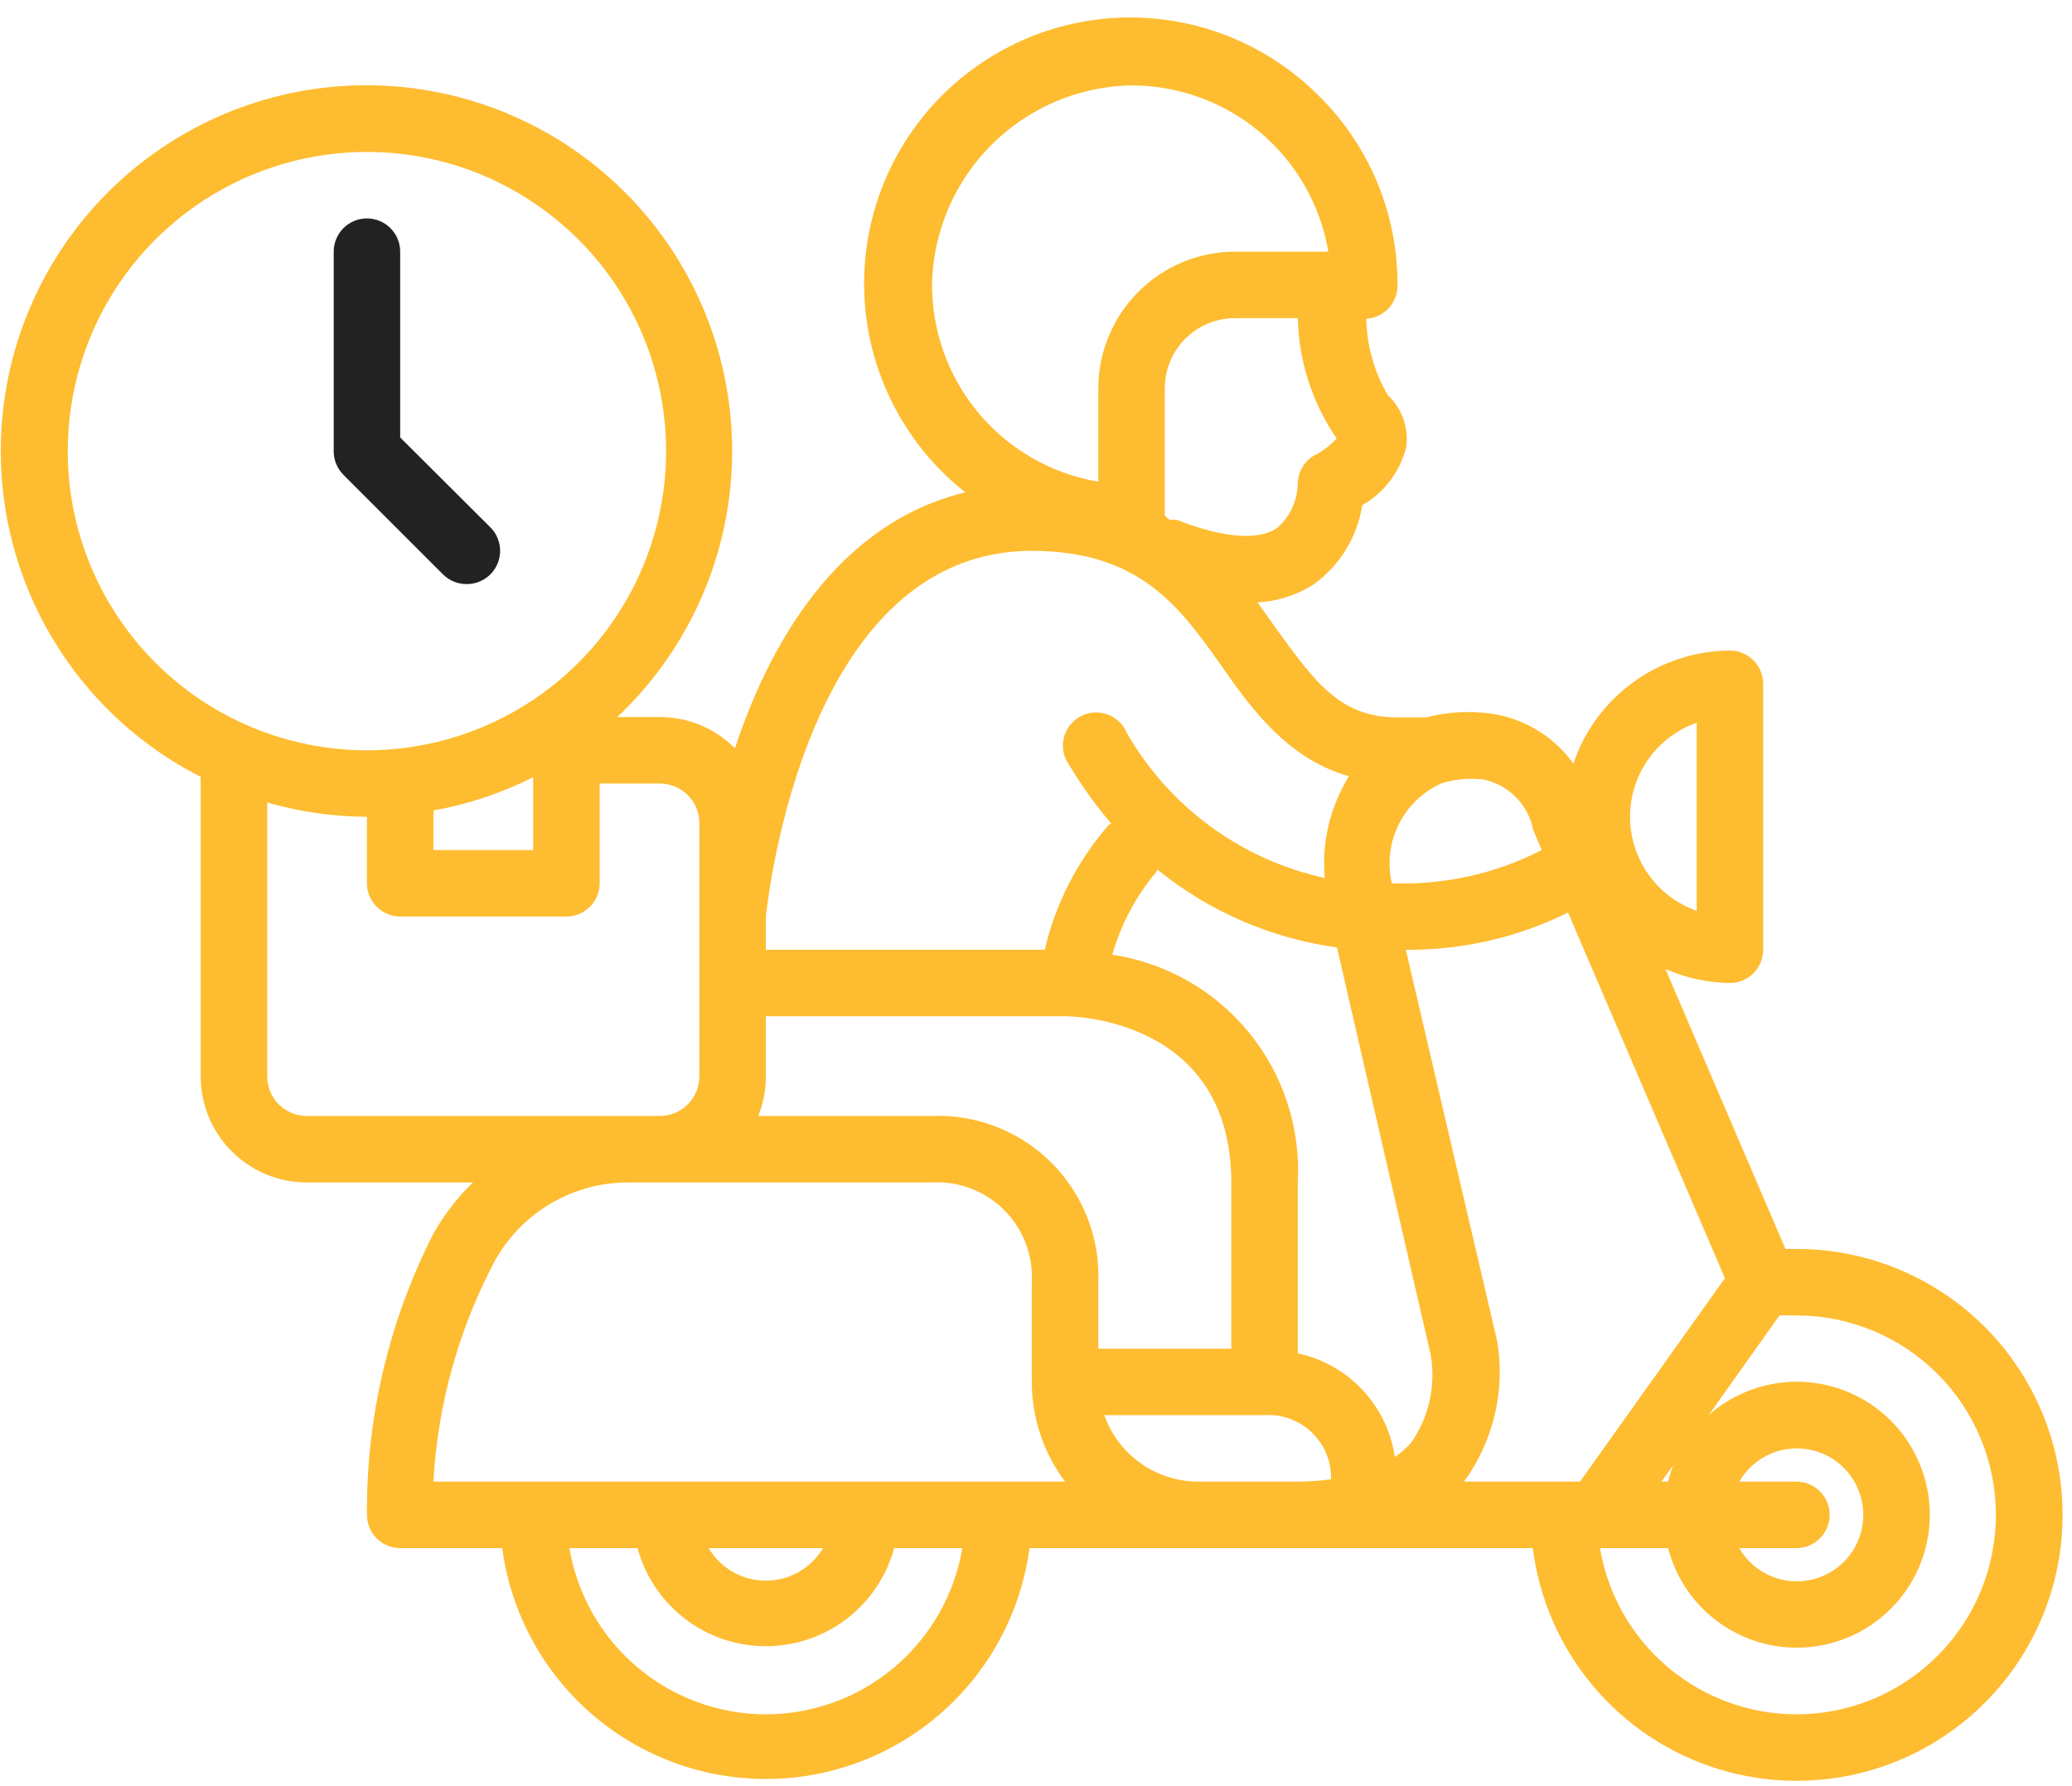
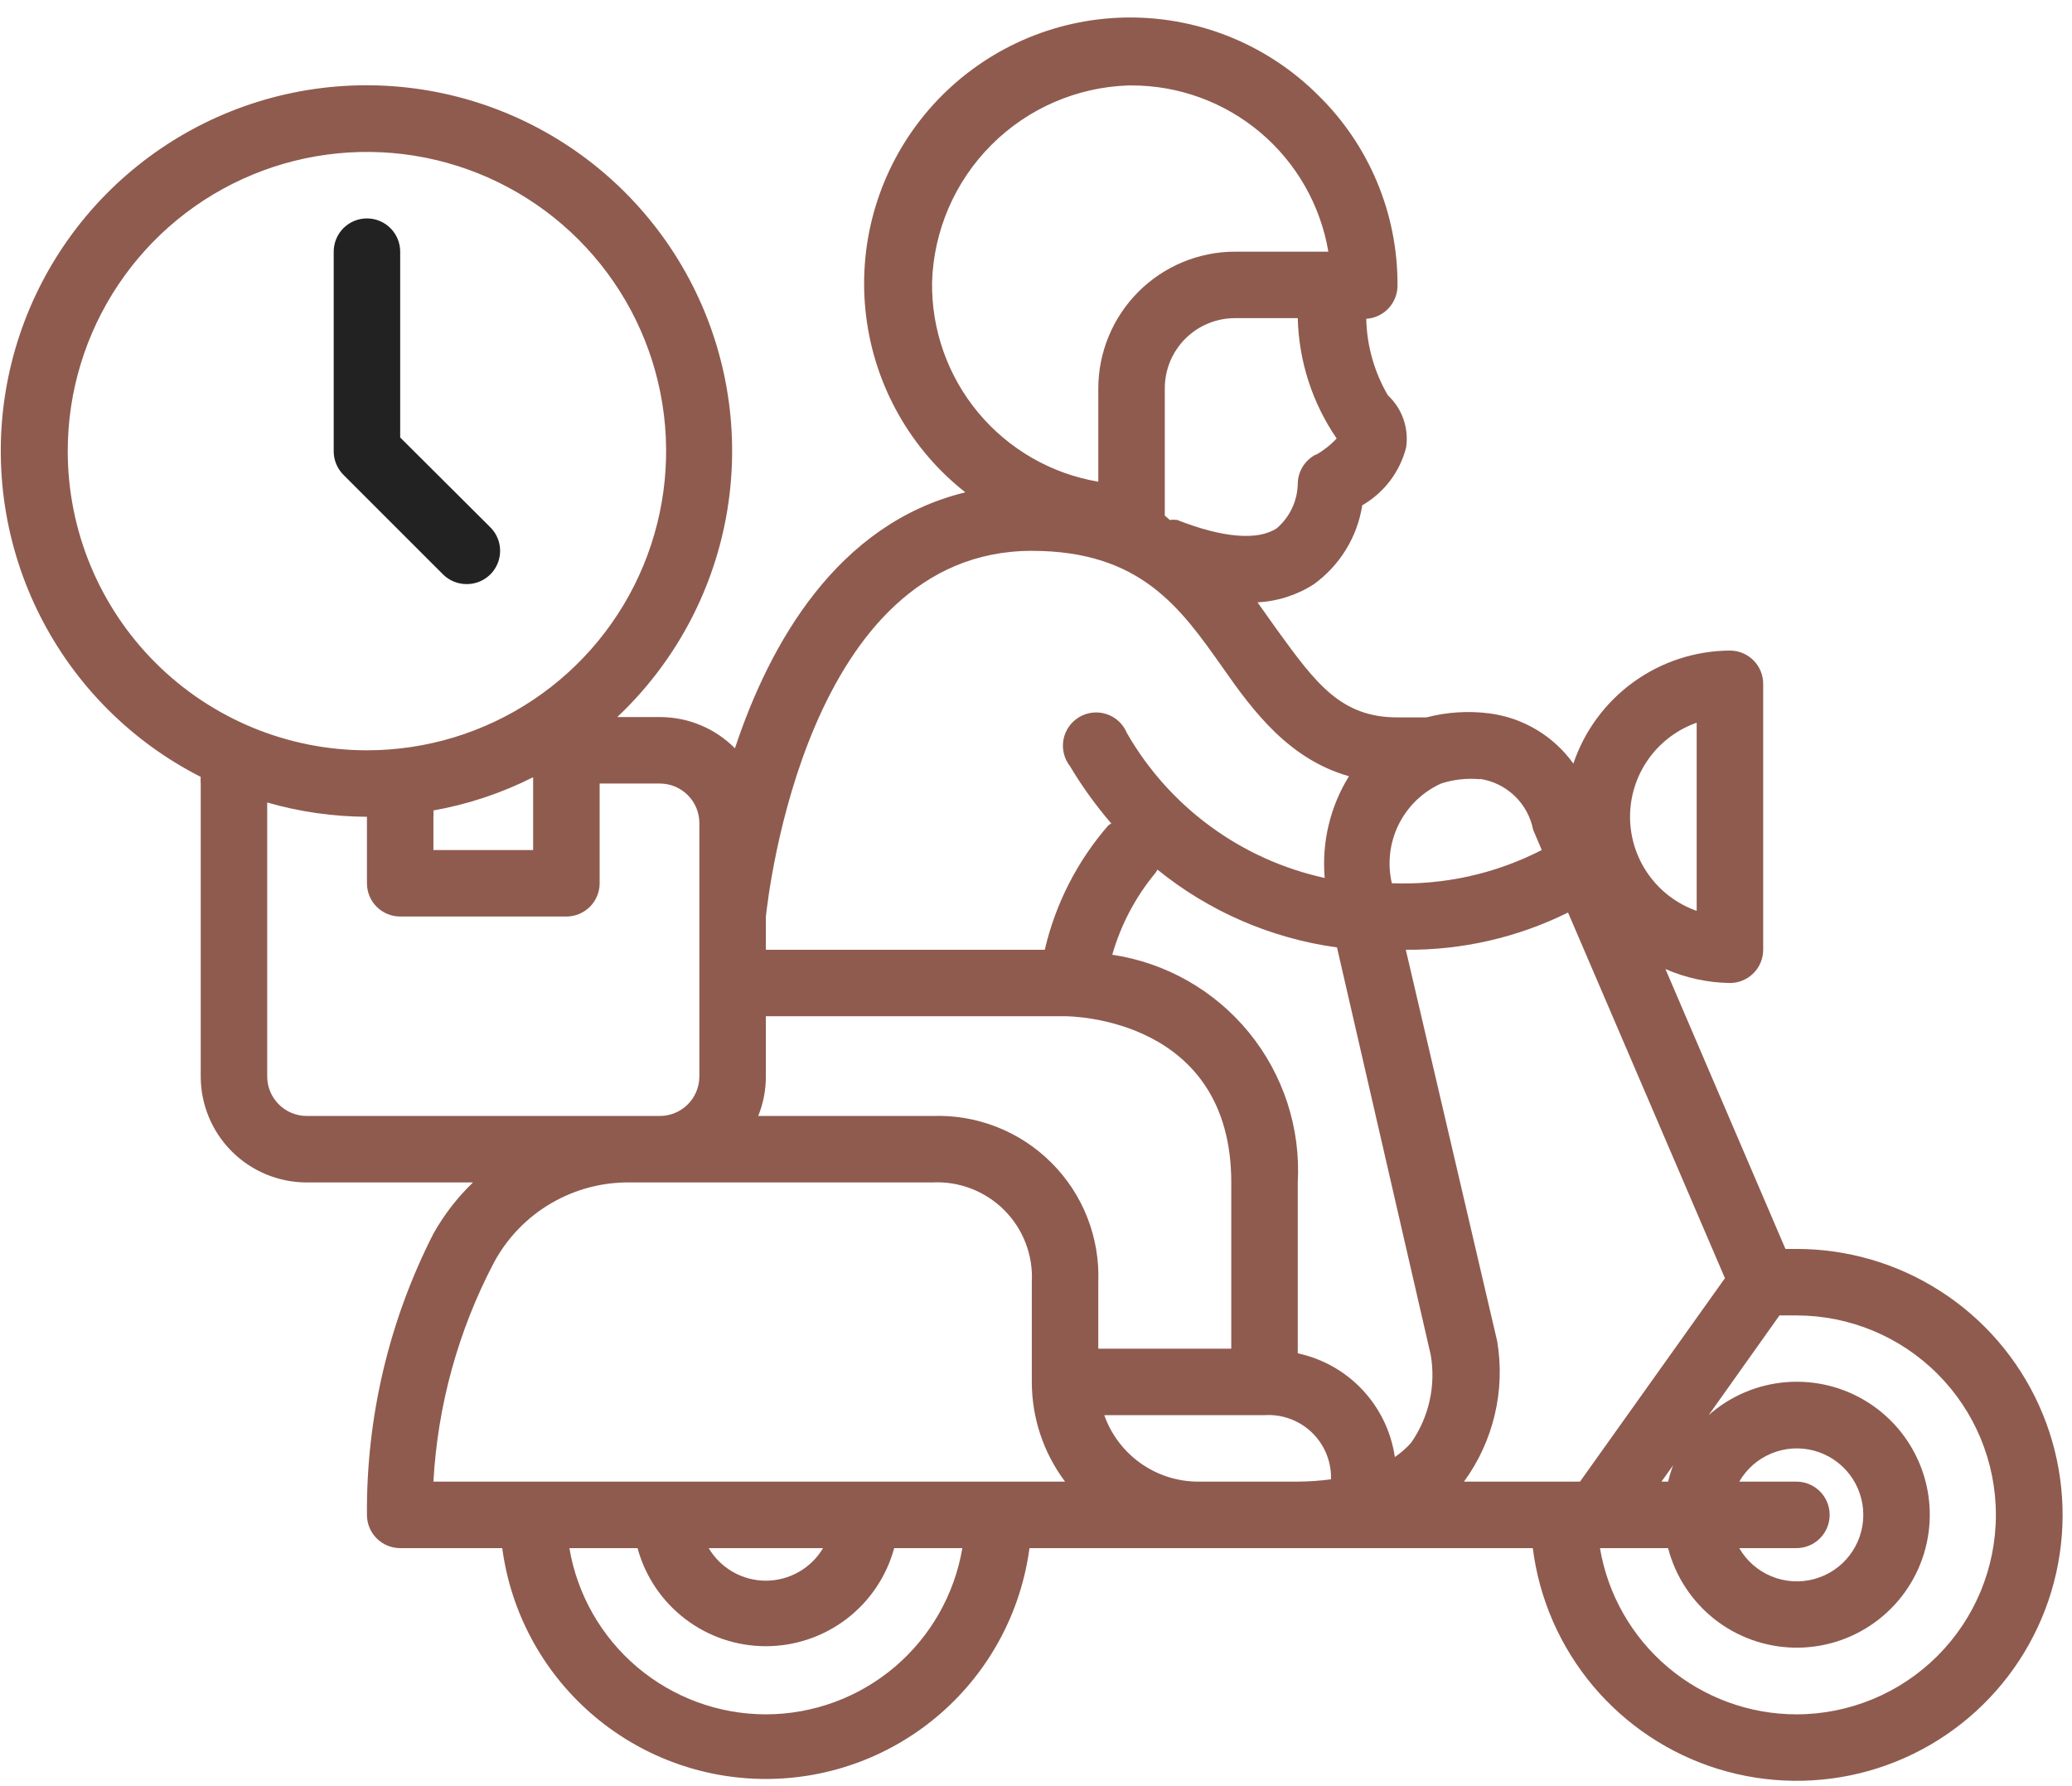
<svg xmlns="http://www.w3.org/2000/svg" width="94" height="81" viewBox="0 0 94 81" fill="none">
-   <path d="M81.498 56.662H81L75.556 43.964C76.479 44.368 77.474 44.583 78.481 44.597C78.882 44.597 79.265 44.438 79.548 44.155C79.831 43.872 79.99 43.489 79.99 43.089V31.023C79.99 30.623 79.831 30.24 79.548 29.957C79.265 29.674 78.882 29.515 78.481 29.515C76.911 29.524 75.382 30.022 74.109 30.942C72.835 31.861 71.881 33.155 71.378 34.643C70.934 34.023 70.368 33.502 69.714 33.11C69.06 32.718 68.333 32.465 67.577 32.366C66.62 32.242 65.647 32.303 64.712 32.547H63.4C60.851 32.547 59.72 31.038 57.94 28.58L57.05 27.328C57.963 27.282 58.847 26.996 59.614 26.499C60.196 26.076 60.689 25.543 61.064 24.93C61.44 24.317 61.69 23.635 61.801 22.924C62.291 22.642 62.72 22.264 63.062 21.814C63.404 21.363 63.652 20.848 63.792 20.3C63.856 19.868 63.813 19.427 63.669 19.014C63.525 18.602 63.282 18.23 62.962 17.933C62.347 16.878 62.009 15.684 61.982 14.464C62.371 14.44 62.737 14.267 63.001 13.98C63.265 13.693 63.408 13.315 63.4 12.925C63.406 11.325 63.092 9.74 62.475 8.264C61.859 6.787 60.953 5.449 59.81 4.329C58.689 3.208 57.359 2.319 55.894 1.712C54.429 1.105 52.859 0.793 51.274 0.793C48.072 0.793 45.002 2.065 42.738 4.329C40.474 6.593 39.202 9.663 39.202 12.865C39.202 14.45 39.514 16.02 40.121 17.485C40.728 18.95 41.617 20.28 42.738 21.401C43.072 21.733 43.424 22.045 43.794 22.336C37.972 23.754 34.91 29.214 33.342 33.949C32.896 33.499 32.365 33.143 31.78 32.899C31.195 32.656 30.567 32.531 29.933 32.532H28.003C30.568 30.114 32.297 26.942 32.938 23.476C33.579 20.01 33.1 16.429 31.569 13.254C30.038 10.079 27.536 7.473 24.425 5.816C21.313 4.159 17.755 3.536 14.266 4.037C10.777 4.538 7.538 6.138 5.019 8.604C2.5 11.07 0.832 14.274 0.257 17.752C-0.318 21.23 0.23 24.8 1.821 27.946C3.412 31.091 5.964 33.649 9.106 35.246C9.096 35.347 9.096 35.448 9.106 35.548V48.835C9.106 50.111 9.613 51.334 10.515 52.237C11.417 53.139 12.641 53.646 13.917 53.646H21.458C20.749 54.328 20.144 55.111 19.663 55.968C17.649 59.918 16.614 64.294 16.647 68.728C16.647 69.128 16.805 69.511 17.088 69.794C17.371 70.077 17.755 70.236 18.155 70.236H22.785C23.171 73.134 24.596 75.794 26.796 77.72C28.996 79.647 31.82 80.709 34.745 80.709C37.669 80.709 40.493 79.647 42.693 77.72C44.893 75.794 46.318 73.134 46.704 70.236H69.538C69.828 72.54 70.778 74.711 72.272 76.49C73.766 78.267 75.741 79.577 77.961 80.26C80.18 80.942 82.55 80.97 84.785 80.34C87.02 79.709 89.026 78.447 90.561 76.704C92.097 74.962 93.097 72.813 93.441 70.516C93.785 68.219 93.459 65.872 92.502 63.756C91.545 61.64 89.998 59.845 88.046 58.587C86.094 57.328 83.82 56.66 81.498 56.662ZM76.973 32.788V41.324C76.09 41.013 75.324 40.436 74.783 39.671C74.241 38.907 73.95 37.993 73.95 37.056C73.95 36.119 74.241 35.205 74.783 34.441C75.324 33.676 76.09 33.099 76.973 32.788ZM67.14 35.337C67.731 35.425 68.281 35.695 68.713 36.108C69.145 36.521 69.438 37.058 69.553 37.644L69.945 38.564C67.846 39.644 65.503 40.163 63.143 40.072C62.936 39.176 63.044 38.236 63.451 37.411C63.858 36.587 64.538 35.928 65.376 35.548C65.944 35.363 66.545 35.297 67.14 35.352V35.337ZM59.705 20.617C59.454 20.744 59.243 20.938 59.096 21.177C58.95 21.417 58.873 21.693 58.875 21.974C58.864 22.354 58.774 22.727 58.61 23.07C58.447 23.413 58.213 23.718 57.925 23.965C57.066 24.538 55.467 24.402 53.401 23.588C53.29 23.576 53.179 23.576 53.069 23.588L52.843 23.392V17.616C52.843 16.772 53.178 15.962 53.775 15.366C54.371 14.769 55.181 14.434 56.025 14.434H58.875C58.923 16.386 59.536 18.282 60.64 19.893C60.367 20.185 60.052 20.434 59.705 20.632V20.617ZM42.285 12.79C42.361 10.45 43.324 8.226 44.98 6.571C46.635 4.915 48.859 3.952 51.199 3.876H51.334C53.474 3.875 55.545 4.632 57.179 6.012C58.814 7.393 59.906 9.308 60.263 11.417H56.025C54.382 11.421 52.808 12.075 51.646 13.237C50.485 14.399 49.83 15.973 49.826 17.616V21.854C47.696 21.494 45.765 20.384 44.382 18.724C42.999 17.064 42.255 14.965 42.285 12.805V12.79ZM46.81 24.991C51.742 24.991 53.551 27.57 55.467 30.284C56.854 32.275 58.483 34.447 61.198 35.216C60.344 36.596 59.958 38.214 60.097 39.831C58.225 39.422 56.459 38.626 54.914 37.493C53.368 36.361 52.077 34.917 51.123 33.255C51.041 33.056 50.917 32.877 50.76 32.729C50.602 32.582 50.415 32.47 50.211 32.401C50.007 32.332 49.79 32.308 49.575 32.33C49.361 32.352 49.154 32.419 48.968 32.528C48.782 32.637 48.621 32.785 48.497 32.961C48.372 33.137 48.287 33.338 48.247 33.55C48.207 33.761 48.213 33.98 48.264 34.189C48.315 34.398 48.411 34.594 48.544 34.764C49.091 35.681 49.717 36.549 50.414 37.358L50.279 37.448C48.873 39.065 47.884 41.002 47.398 43.089H34.745V41.581C34.85 40.661 36.569 24.991 46.81 24.991ZM55.859 61.187H49.826V58.17C49.864 57.17 49.695 56.172 49.33 55.24C48.965 54.308 48.41 53.461 47.702 52.754C46.994 52.045 46.148 51.491 45.216 51.126C44.284 50.76 43.286 50.592 42.285 50.63H34.398C34.628 50.059 34.746 49.45 34.745 48.835V46.105H48.318C48.62 46.105 55.859 46.196 55.859 53.646V61.187ZM19.663 36.77C21.236 36.489 22.761 35.981 24.187 35.261V38.564H19.663V37.056C19.672 36.961 19.672 36.865 19.663 36.77ZM3.073 20.466C3.073 17.782 3.869 15.157 5.361 12.925C6.852 10.693 8.972 8.953 11.452 7.926C13.932 6.899 16.662 6.63 19.295 7.153C21.928 7.677 24.346 8.97 26.244 10.868C28.143 12.767 29.436 15.185 29.959 17.818C30.483 20.451 30.214 23.18 29.187 25.661C28.16 28.141 26.42 30.261 24.188 31.752C21.956 33.244 19.331 34.04 16.647 34.04C13.047 34.04 9.594 32.61 7.049 30.064C4.503 27.519 3.073 24.066 3.073 20.466ZM13.917 50.63C13.441 50.63 12.984 50.441 12.648 50.104C12.311 49.767 12.122 49.311 12.122 48.835V36.408C13.593 36.831 15.116 37.05 16.647 37.056V40.072C16.647 40.472 16.805 40.856 17.088 41.139C17.371 41.422 17.755 41.581 18.155 41.581H25.696C26.096 41.581 26.479 41.422 26.762 41.139C27.045 40.856 27.204 40.472 27.204 40.072V35.548H29.933C30.169 35.548 30.403 35.594 30.62 35.684C30.838 35.775 31.036 35.907 31.203 36.074C31.369 36.24 31.502 36.438 31.592 36.656C31.682 36.874 31.728 37.107 31.728 37.343V48.85C31.724 49.323 31.534 49.776 31.197 50.109C30.861 50.443 30.407 50.63 29.933 50.63H13.917ZM34.745 77.777C32.608 77.775 30.541 77.016 28.909 75.636C27.278 74.256 26.188 72.343 25.831 70.236H28.923C29.27 71.514 30.029 72.642 31.081 73.446C32.133 74.251 33.42 74.686 34.745 74.686C36.069 74.686 37.356 74.251 38.409 73.446C39.461 72.642 40.219 71.514 40.566 70.236H43.658C43.302 72.343 42.211 74.256 40.58 75.636C38.949 77.016 36.882 77.775 34.745 77.777ZM32.151 70.236H37.339C37.072 70.686 36.692 71.059 36.237 71.318C35.782 71.577 35.268 71.713 34.745 71.713C34.221 71.713 33.707 71.577 33.252 71.318C32.797 71.059 32.418 70.686 32.151 70.236ZM19.663 67.219C19.855 63.748 20.791 60.359 22.408 57.281C23.008 56.164 23.904 55.235 24.997 54.594C26.09 53.953 27.339 53.625 28.606 53.646H42.285C42.888 53.613 43.491 53.708 44.055 53.924C44.618 54.14 45.13 54.472 45.557 54.899C45.984 55.325 46.316 55.837 46.532 56.401C46.748 56.965 46.843 57.568 46.81 58.17V62.695C46.81 64.327 47.339 65.914 48.318 67.219H19.663ZM54.351 67.219C53.417 67.217 52.508 66.925 51.746 66.385C50.985 65.846 50.409 65.083 50.098 64.203H57.367C57.761 64.178 58.156 64.235 58.526 64.371C58.896 64.507 59.234 64.718 59.518 64.992C59.802 65.266 60.026 65.597 60.175 65.962C60.324 66.327 60.395 66.719 60.383 67.114C59.883 67.181 59.38 67.216 58.875 67.219H54.351ZM64.018 65.455C63.8 65.701 63.552 65.919 63.279 66.103C63.114 64.963 62.603 63.901 61.816 63.06C61.028 62.218 60.002 61.639 58.875 61.398V53.646C59.011 51.185 58.224 48.762 56.667 46.851C55.111 44.941 52.897 43.679 50.46 43.315C50.846 41.962 51.509 40.704 52.405 39.62C52.444 39.567 52.48 39.512 52.511 39.454C54.852 41.353 57.669 42.574 60.655 42.983L64.908 61.473C65.147 62.866 64.827 64.296 64.018 65.455ZM67.924 60.855L63.777 43.089C66.329 43.112 68.85 42.533 71.137 41.4L78.255 57.989L71.68 67.219H66.416C67.078 66.312 67.552 65.282 67.811 64.189C68.07 63.096 68.109 61.963 67.924 60.855ZM81.498 67.219H78.904C79.236 66.644 79.748 66.195 80.362 65.941C80.975 65.687 81.655 65.642 82.297 65.814C82.938 65.986 83.505 66.365 83.909 66.891C84.313 67.418 84.532 68.064 84.532 68.728C84.532 69.392 84.313 70.037 83.909 70.564C83.505 71.091 82.938 71.469 82.297 71.641C81.655 71.813 80.975 71.769 80.362 71.514C79.748 71.26 79.236 70.811 78.904 70.236H81.498C81.898 70.236 82.281 70.077 82.564 69.794C82.847 69.511 83.006 69.128 83.006 68.728C83.006 68.328 82.847 67.944 82.564 67.661C82.281 67.378 81.898 67.219 81.498 67.219ZM75.375 67.219L75.903 66.48C75.811 66.722 75.736 66.969 75.676 67.219H75.375ZM81.498 77.777C79.361 77.775 77.294 77.016 75.662 75.636C74.031 74.256 72.941 72.343 72.585 70.236H75.676C76.007 71.508 76.743 72.637 77.774 73.453C78.805 74.267 80.075 74.724 81.389 74.751C82.703 74.779 83.99 74.376 85.054 73.605C86.119 72.834 86.902 71.737 87.286 70.48C87.669 69.222 87.632 67.874 87.178 66.641C86.725 65.407 85.882 64.355 84.776 63.644C83.671 62.934 82.363 62.604 81.052 62.705C79.742 62.806 78.5 63.332 77.516 64.203L80.729 59.679C80.985 59.679 81.242 59.679 81.498 59.679C83.898 59.679 86.199 60.632 87.897 62.329C89.594 64.026 90.547 66.328 90.547 68.728C90.547 71.128 89.594 73.429 87.897 75.126C86.199 76.823 83.898 77.777 81.498 77.777Z" fill="#FEBC30" />
+   <path d="M81.498 56.662H81L75.556 43.964C76.479 44.368 77.474 44.583 78.481 44.597C78.882 44.597 79.265 44.438 79.548 44.155C79.831 43.872 79.99 43.489 79.99 43.089V31.023C79.99 30.623 79.831 30.24 79.548 29.957C79.265 29.674 78.882 29.515 78.481 29.515C76.911 29.524 75.382 30.022 74.109 30.942C72.835 31.861 71.881 33.155 71.378 34.643C70.934 34.023 70.368 33.502 69.714 33.11C69.06 32.718 68.333 32.465 67.577 32.366C66.62 32.242 65.647 32.303 64.712 32.547H63.4C60.851 32.547 59.72 31.038 57.94 28.58L57.05 27.328C57.963 27.282 58.847 26.996 59.614 26.499C60.196 26.076 60.689 25.543 61.064 24.93C61.44 24.317 61.69 23.635 61.801 22.924C62.291 22.642 62.72 22.264 63.062 21.814C63.404 21.363 63.652 20.848 63.792 20.3C63.856 19.868 63.813 19.427 63.669 19.014C63.525 18.602 63.282 18.23 62.962 17.933C62.347 16.878 62.009 15.684 61.982 14.464C62.371 14.44 62.737 14.267 63.001 13.98C63.265 13.693 63.408 13.315 63.4 12.925C63.406 11.325 63.092 9.74 62.475 8.264C61.859 6.787 60.953 5.449 59.81 4.329C58.689 3.208 57.359 2.319 55.894 1.712C54.429 1.105 52.859 0.793 51.274 0.793C48.072 0.793 45.002 2.065 42.738 4.329C40.474 6.593 39.202 9.663 39.202 12.865C39.202 14.45 39.514 16.02 40.121 17.485C40.728 18.95 41.617 20.28 42.738 21.401C43.072 21.733 43.424 22.045 43.794 22.336C37.972 23.754 34.91 29.214 33.342 33.949C32.896 33.499 32.365 33.143 31.78 32.899C31.195 32.656 30.567 32.531 29.933 32.532H28.003C30.568 30.114 32.297 26.942 32.938 23.476C33.579 20.01 33.1 16.429 31.569 13.254C30.038 10.079 27.536 7.473 24.425 5.816C21.313 4.159 17.755 3.536 14.266 4.037C10.777 4.538 7.538 6.138 5.019 8.604C2.5 11.07 0.832 14.274 0.257 17.752C-0.318 21.23 0.23 24.8 1.821 27.946C3.412 31.091 5.964 33.649 9.106 35.246C9.096 35.347 9.096 35.448 9.106 35.548V48.835C9.106 50.111 9.613 51.334 10.515 52.237C11.417 53.139 12.641 53.646 13.917 53.646H21.458C20.749 54.328 20.144 55.111 19.663 55.968C17.649 59.918 16.614 64.294 16.647 68.728C16.647 69.128 16.805 69.511 17.088 69.794C17.371 70.077 17.755 70.236 18.155 70.236H22.785C23.171 73.134 24.596 75.794 26.796 77.72C28.996 79.647 31.82 80.709 34.745 80.709C37.669 80.709 40.493 79.647 42.693 77.72C44.893 75.794 46.318 73.134 46.704 70.236H69.538C69.828 72.54 70.778 74.711 72.272 76.49C73.766 78.267 75.741 79.577 77.961 80.26C80.18 80.942 82.55 80.97 84.785 80.34C87.02 79.709 89.026 78.447 90.561 76.704C92.097 74.962 93.097 72.813 93.441 70.516C93.785 68.219 93.459 65.872 92.502 63.756C91.545 61.64 89.998 59.845 88.046 58.587C86.094 57.328 83.82 56.66 81.498 56.662ZM76.973 32.788V41.324C76.09 41.013 75.324 40.436 74.783 39.671C74.241 38.907 73.95 37.993 73.95 37.056C73.95 36.119 74.241 35.205 74.783 34.441C75.324 33.676 76.09 33.099 76.973 32.788ZM67.14 35.337C67.731 35.425 68.281 35.695 68.713 36.108C69.145 36.521 69.438 37.058 69.553 37.644L69.945 38.564C67.846 39.644 65.503 40.163 63.143 40.072C62.936 39.176 63.044 38.236 63.451 37.411C63.858 36.587 64.538 35.928 65.376 35.548C65.944 35.363 66.545 35.297 67.14 35.352V35.337ZM59.705 20.617C59.454 20.744 59.243 20.938 59.096 21.177C58.95 21.417 58.873 21.693 58.875 21.974C58.864 22.354 58.774 22.727 58.61 23.07C58.447 23.413 58.213 23.718 57.925 23.965C57.066 24.538 55.467 24.402 53.401 23.588C53.29 23.576 53.179 23.576 53.069 23.588L52.843 23.392V17.616C52.843 16.772 53.178 15.962 53.775 15.366C54.371 14.769 55.181 14.434 56.025 14.434H58.875C58.923 16.386 59.536 18.282 60.64 19.893C60.367 20.185 60.052 20.434 59.705 20.632V20.617ZM42.285 12.79C42.361 10.45 43.324 8.226 44.98 6.571C46.635 4.915 48.859 3.952 51.199 3.876H51.334C53.474 3.875 55.545 4.632 57.179 6.012C58.814 7.393 59.906 9.308 60.263 11.417H56.025C54.382 11.421 52.808 12.075 51.646 13.237C50.485 14.399 49.83 15.973 49.826 17.616V21.854C47.696 21.494 45.765 20.384 44.382 18.724C42.999 17.064 42.255 14.965 42.285 12.805V12.79ZM46.81 24.991C51.742 24.991 53.551 27.57 55.467 30.284C56.854 32.275 58.483 34.447 61.198 35.216C60.344 36.596 59.958 38.214 60.097 39.831C58.225 39.422 56.459 38.626 54.914 37.493C53.368 36.361 52.077 34.917 51.123 33.255C51.041 33.056 50.917 32.877 50.76 32.729C50.602 32.582 50.415 32.47 50.211 32.401C50.007 32.332 49.79 32.308 49.575 32.33C49.361 32.352 49.154 32.419 48.968 32.528C48.782 32.637 48.621 32.785 48.497 32.961C48.372 33.137 48.287 33.338 48.247 33.55C48.207 33.761 48.213 33.98 48.264 34.189C48.315 34.398 48.411 34.594 48.544 34.764C49.091 35.681 49.717 36.549 50.414 37.358L50.279 37.448C48.873 39.065 47.884 41.002 47.398 43.089H34.745V41.581C34.85 40.661 36.569 24.991 46.81 24.991ZM55.859 61.187H49.826V58.17C49.864 57.17 49.695 56.172 49.33 55.24C48.965 54.308 48.41 53.461 47.702 52.754C46.994 52.045 46.148 51.491 45.216 51.126C44.284 50.76 43.286 50.592 42.285 50.63H34.398C34.628 50.059 34.746 49.45 34.745 48.835V46.105H48.318C48.62 46.105 55.859 46.196 55.859 53.646V61.187ZM19.663 36.77C21.236 36.489 22.761 35.981 24.187 35.261V38.564H19.663V37.056C19.672 36.961 19.672 36.865 19.663 36.77ZM3.073 20.466C3.073 17.782 3.869 15.157 5.361 12.925C6.852 10.693 8.972 8.953 11.452 7.926C13.932 6.899 16.662 6.63 19.295 7.153C21.928 7.677 24.346 8.97 26.244 10.868C28.143 12.767 29.436 15.185 29.959 17.818C30.483 20.451 30.214 23.18 29.187 25.661C28.16 28.141 26.42 30.261 24.188 31.752C21.956 33.244 19.331 34.04 16.647 34.04C13.047 34.04 9.594 32.61 7.049 30.064C4.503 27.519 3.073 24.066 3.073 20.466ZM13.917 50.63C13.441 50.63 12.984 50.441 12.648 50.104C12.311 49.767 12.122 49.311 12.122 48.835V36.408C13.593 36.831 15.116 37.05 16.647 37.056V40.072C16.647 40.472 16.805 40.856 17.088 41.139C17.371 41.422 17.755 41.581 18.155 41.581H25.696C26.096 41.581 26.479 41.422 26.762 41.139C27.045 40.856 27.204 40.472 27.204 40.072V35.548H29.933C30.169 35.548 30.403 35.594 30.62 35.684C30.838 35.775 31.036 35.907 31.203 36.074C31.369 36.24 31.502 36.438 31.592 36.656C31.682 36.874 31.728 37.107 31.728 37.343V48.85C31.724 49.323 31.534 49.776 31.197 50.109C30.861 50.443 30.407 50.63 29.933 50.63H13.917ZM34.745 77.777C32.608 77.775 30.541 77.016 28.909 75.636C27.278 74.256 26.188 72.343 25.831 70.236H28.923C29.27 71.514 30.029 72.642 31.081 73.446C32.133 74.251 33.42 74.686 34.745 74.686C36.069 74.686 37.356 74.251 38.409 73.446C39.461 72.642 40.219 71.514 40.566 70.236H43.658C43.302 72.343 42.211 74.256 40.58 75.636C38.949 77.016 36.882 77.775 34.745 77.777ZM32.151 70.236H37.339C37.072 70.686 36.692 71.059 36.237 71.318C35.782 71.577 35.268 71.713 34.745 71.713C34.221 71.713 33.707 71.577 33.252 71.318C32.797 71.059 32.418 70.686 32.151 70.236ZM19.663 67.219C19.855 63.748 20.791 60.359 22.408 57.281C23.008 56.164 23.904 55.235 24.997 54.594C26.09 53.953 27.339 53.625 28.606 53.646H42.285C42.888 53.613 43.491 53.708 44.055 53.924C44.618 54.14 45.13 54.472 45.557 54.899C45.984 55.325 46.316 55.837 46.532 56.401C46.748 56.965 46.843 57.568 46.81 58.17V62.695C46.81 64.327 47.339 65.914 48.318 67.219H19.663ZM54.351 67.219C53.417 67.217 52.508 66.925 51.746 66.385C50.985 65.846 50.409 65.083 50.098 64.203H57.367C57.761 64.178 58.156 64.235 58.526 64.371C58.896 64.507 59.234 64.718 59.518 64.992C59.802 65.266 60.026 65.597 60.175 65.962C60.324 66.327 60.395 66.719 60.383 67.114C59.883 67.181 59.38 67.216 58.875 67.219H54.351ZM64.018 65.455C63.8 65.701 63.552 65.919 63.279 66.103C63.114 64.963 62.603 63.901 61.816 63.06C61.028 62.218 60.002 61.639 58.875 61.398V53.646C59.011 51.185 58.224 48.762 56.667 46.851C55.111 44.941 52.897 43.679 50.46 43.315C50.846 41.962 51.509 40.704 52.405 39.62C52.444 39.567 52.48 39.512 52.511 39.454C54.852 41.353 57.669 42.574 60.655 42.983L64.908 61.473C65.147 62.866 64.827 64.296 64.018 65.455ZM67.924 60.855L63.777 43.089C66.329 43.112 68.85 42.533 71.137 41.4L78.255 57.989L71.68 67.219H66.416C67.078 66.312 67.552 65.282 67.811 64.189C68.07 63.096 68.109 61.963 67.924 60.855ZM81.498 67.219H78.904C79.236 66.644 79.748 66.195 80.362 65.941C80.975 65.687 81.655 65.642 82.297 65.814C82.938 65.986 83.505 66.365 83.909 66.891C84.313 67.418 84.532 68.064 84.532 68.728C84.532 69.392 84.313 70.037 83.909 70.564C83.505 71.091 82.938 71.469 82.297 71.641C81.655 71.813 80.975 71.769 80.362 71.514C79.748 71.26 79.236 70.811 78.904 70.236H81.498C81.898 70.236 82.281 70.077 82.564 69.794C82.847 69.511 83.006 69.128 83.006 68.728C83.006 68.328 82.847 67.944 82.564 67.661C82.281 67.378 81.898 67.219 81.498 67.219ZM75.375 67.219L75.903 66.48C75.811 66.722 75.736 66.969 75.676 67.219H75.375ZM81.498 77.777C79.361 77.775 77.294 77.016 75.662 75.636C74.031 74.256 72.941 72.343 72.585 70.236H75.676C76.007 71.508 76.743 72.637 77.774 73.453C78.805 74.267 80.075 74.724 81.389 74.751C82.703 74.779 83.99 74.376 85.054 73.605C86.119 72.834 86.902 71.737 87.286 70.48C87.669 69.222 87.632 67.874 87.178 66.641C86.725 65.407 85.882 64.355 84.776 63.644C83.671 62.934 82.363 62.604 81.052 62.705C79.742 62.806 78.5 63.332 77.516 64.203L80.729 59.679C80.985 59.679 81.242 59.679 81.498 59.679C83.898 59.679 86.199 60.632 87.897 62.329C89.594 64.026 90.547 66.328 90.547 68.728C90.547 71.128 89.594 73.429 87.897 75.126C86.199 76.823 83.898 77.777 81.498 77.777Z" fill="#8f5b4f" />
  <path d="M21.171 26.499C21.471 26.501 21.764 26.413 22.014 26.248C22.264 26.082 22.458 25.846 22.573 25.569C22.688 25.293 22.718 24.988 22.659 24.694C22.6 24.401 22.455 24.131 22.242 23.92L18.155 19.848V11.417C18.155 11.017 17.996 10.634 17.713 10.351C17.43 10.068 17.047 9.909 16.647 9.909C16.247 9.909 15.863 10.068 15.58 10.351C15.298 10.634 15.139 11.017 15.139 11.417V20.466C15.137 20.665 15.176 20.862 15.251 21.045C15.326 21.229 15.436 21.396 15.576 21.537L20.101 26.062C20.241 26.201 20.409 26.312 20.592 26.387C20.776 26.462 20.973 26.5 21.171 26.499Z" fill="#222222" />
</svg>
